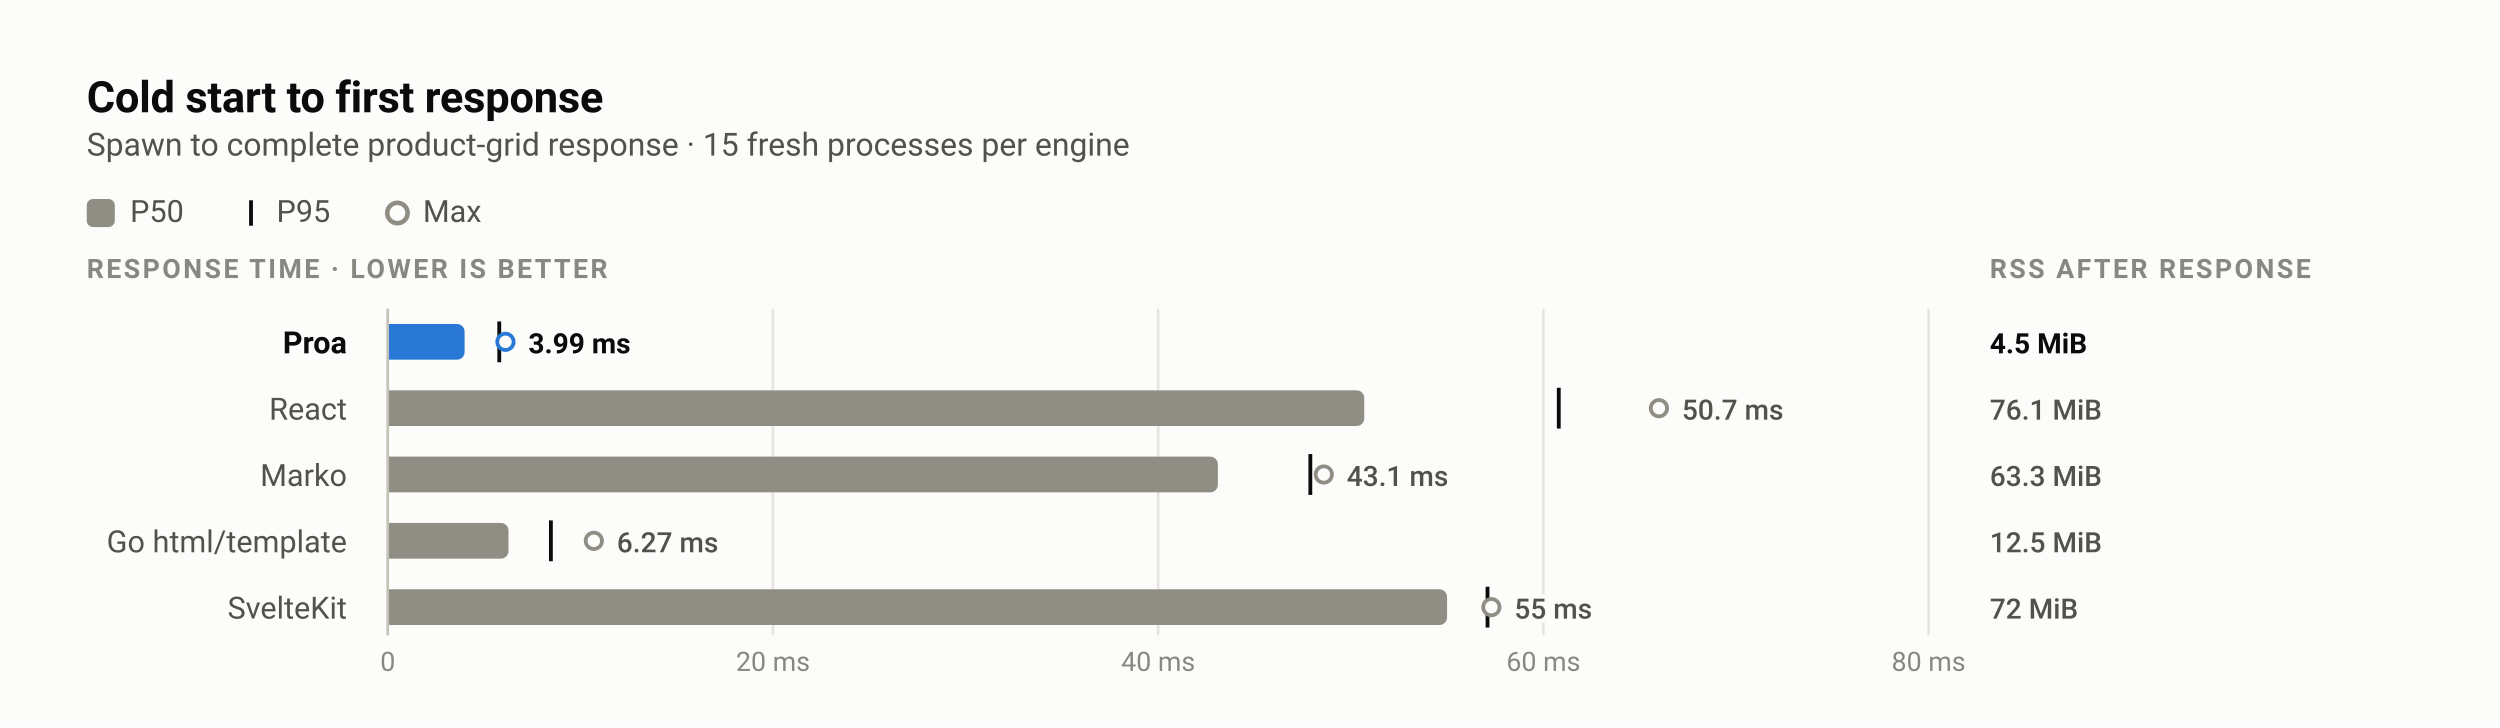
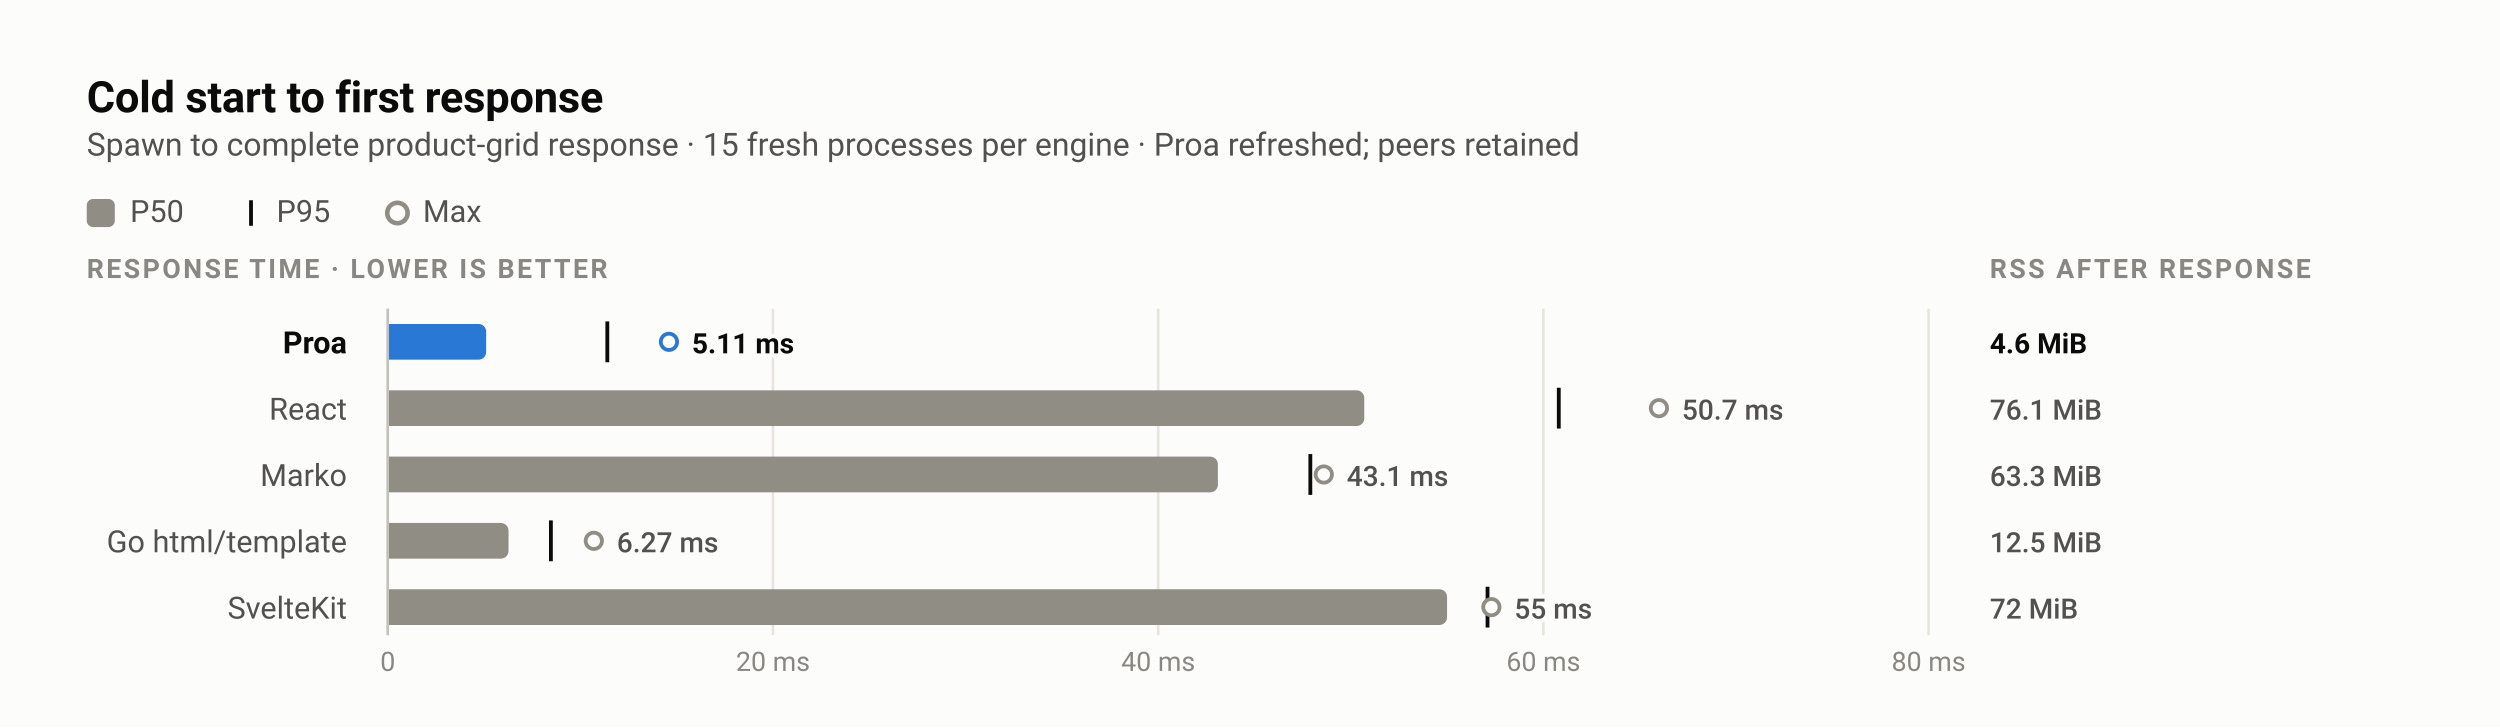
<svg xmlns="http://www.w3.org/2000/svg" width="980" height="285" viewBox="0 0 980 285" role="img" aria-labelledby="ttl dsc">
  <style>
  text { font-family: system-ui, -apple-system, "Segoe UI", Roboto, "Helvetica Neue", Arial, sans-serif; }
  .t   { font-size: 17px; font-weight: 600; fill: #0b0b0b; letter-spacing: -.005em; }
  .d   { font-size: 12.5px; font-weight: 400; fill: #52514e; }
  .eb  { font-size: 10.5px; font-weight: 600; fill: #898781; letter-spacing: .09em; }
  .cat { font-size: 12px; font-weight: 400; fill: #52514e; }
  .catb{ font-size: 12px; font-weight: 600; fill: #0b0b0b; }
  .lg  { font-size: 12px; font-weight: 400; fill: #52514e; }
  .tick{ font-size: 10.5px; font-weight: 400; fill: #898781; font-variant-numeric: tabular-nums; }
  .val { font-size: 11px; font-weight: 500; fill: #52514e; font-variant-numeric: tabular-nums;
         paint-order: stroke; stroke: #fcfcfb; stroke-width: 3.5px; stroke-linejoin: round; }
  .valb{ font-size: 11px; font-weight: 600; fill: #0b0b0b; font-variant-numeric: tabular-nums;
         paint-order: stroke; stroke: #fcfcfb; stroke-width: 3.5px; stroke-linejoin: round; }
  .valw{ font-size: 11px; font-weight: 600; fill: #fcfcfb; font-variant-numeric: tabular-nums; }
  .note{ font-size: 10px; font-weight: 400; fill: #898781; }
  .mono{ font-family: ui-monospace, SFMono-Regular, "SF Mono", Menlo, Consolas, monospace; }
  .end { text-anchor: end; }
  .mid { text-anchor: middle; }
</style>
  <rect width="980" height="285" fill="#fcfcfb" />
  <text x="34" y="44" class="t">Cold start to first response</text>
-   <text x="34" y="61" class="d">Spawn to complete product-grid response · 15 fresh processes per engine</text>
+   <text x="34" y="61" class="d">Spawn to complete product-grid response · 15 fresh processes per engine · Proa refreshed; peers retained</text>
  <rect x="34" y="78" width="11" height="11" rx="2.5" fill="#8f8d84" />
  <text x="51" y="87" class="lg">P50</text>
  <path d="M98.4 78.5L98.4 88.5" stroke="#0b0b0b" stroke-width="1.5" />
  <text x="108.4" y="87" class="lg">P95</text>
  <circle cx="155.79" cy="83.5" r="4" fill="#fcfcfb" stroke="#8f8d84" stroke-width="1.8" />
  <text x="165.79" y="87" class="lg">Max</text>
  <text x="34" y="109" class="eb">RESPONSE TIME · LOWER IS BETTER</text>
  <text x="780" y="109" class="eb">RSS AFTER RESPONSE</text>
  <path d="M152 121L152 249" stroke="#e6e4dc" stroke-width="1" />
  <text x="152" y="263" class="tick mid">0</text>
  <path d="M303 121L303 249" stroke="#e6e4dc" stroke-width="1" />
  <text x="303" y="263" class="tick mid">20 ms</text>
  <path d="M454 121L454 249" stroke="#e6e4dc" stroke-width="1" />
  <text x="454" y="263" class="tick mid">40 ms</text>
  <path d="M605 121L605 249" stroke="#e6e4dc" stroke-width="1" />
  <text x="605" y="263" class="tick mid">60 ms</text>
  <path d="M756 121L756 249" stroke="#e6e4dc" stroke-width="1" />
  <text x="756" y="263" class="tick mid">80 ms</text>
  <text x="136" y="138.5" class="catb end">Proa</text>
-   <path d="M152 127H179.12a3 3 0 0 1 3 3V138a3 3 0 0 1 -3 3H152Z" fill="#2a78d6" />
-   <path d="M195.71 126L195.71 142" stroke="#0b0b0b" stroke-width="1.5" />
-   <circle cx="198.13" cy="134" r="3.2" fill="#fcfcfb" stroke="#2a78d6" stroke-width="1.5" />
-   <text x="207.13" y="138.5" class="valb">3.99 ms</text>
-   <text x="780" y="138.5" class="valb">4.5 MiB</text>
+   <path d="M152 127H187.58a3 3 0 0 1 3 3V138a3 3 0 0 1 -3 3H152Z" fill="#2a78d6" />
+   <path d="M238.07 126L238.07 142" stroke="#0b0b0b" stroke-width="1.5" />
+   <circle cx="262.23" cy="134" r="3.2" fill="#fcfcfb" stroke="#2a78d6" stroke-width="1.5" />
+   <text x="271.23" y="138.5" class="valb">5.11 ms</text>
+   <text x="780" y="138.5" class="valb">4.6 MiB</text>
  <text x="136" y="164.5" class="cat end">React</text>
  <path d="M152 153H531.79a3 3 0 0 1 3 3V164a3 3 0 0 1 -3 3H152Z" fill="#8f8d84" />
  <path d="M611.04 152L611.04 168" stroke="#0b0b0b" stroke-width="1.5" />
  <circle cx="650.3" cy="160" r="3.2" fill="#fcfcfb" stroke="#8f8d84" stroke-width="1.5" />
  <text x="659.3" y="164.5" class="val">50.7 ms</text>
  <text x="780" y="164.5" class="val">76.1 MiB</text>
  <text x="136" y="190.5" class="cat end">Marko</text>
  <path d="M152 179H474.41a3 3 0 0 1 3 3V190a3 3 0 0 1 -3 3H152Z" fill="#8f8d84" />
  <path d="M513.65 178L513.65 194" stroke="#0b0b0b" stroke-width="1.5" />
  <circle cx="518.93" cy="186" r="3.2" fill="#fcfcfb" stroke="#8f8d84" stroke-width="1.5" />
  <text x="527.93" y="190.5" class="val">43.1 ms</text>
  <text x="780" y="190.5" class="val">63.3 MiB</text>
  <text x="136" y="216.5" class="cat end">Go html/template</text>
  <path d="M152 205H196.34a3 3 0 0 1 3 3V216a3 3 0 0 1 -3 3H152Z" fill="#8f8d84" />
  <path d="M215.95 204L215.95 220" stroke="#0b0b0b" stroke-width="1.5" />
  <circle cx="232.78" cy="212" r="3.2" fill="#fcfcfb" stroke="#8f8d84" stroke-width="1.5" />
  <text x="241.78" y="216.5" class="val">6.27 ms</text>
  <text x="780" y="216.5" class="val">12.5 MiB</text>
  <text x="136" y="242.5" class="cat end">SvelteKit</text>
  <path d="M152 231H564.25a3 3 0 0 1 3 3V242a3 3 0 0 1 -3 3H152Z" fill="#8f8d84" />
  <path d="M583.11 230L583.11 246" stroke="#0b0b0b" stroke-width="1.5" />
  <circle cx="584.62" cy="238" r="3.2" fill="#fcfcfb" stroke="#8f8d84" stroke-width="1.5" />
  <text x="593.62" y="242.5" class="val">55 ms</text>
  <text x="780" y="242.5" class="val">72 MiB</text>
  <path d="M152 121L152 249" stroke="#c3c2b7" stroke-width="1" />
</svg>
